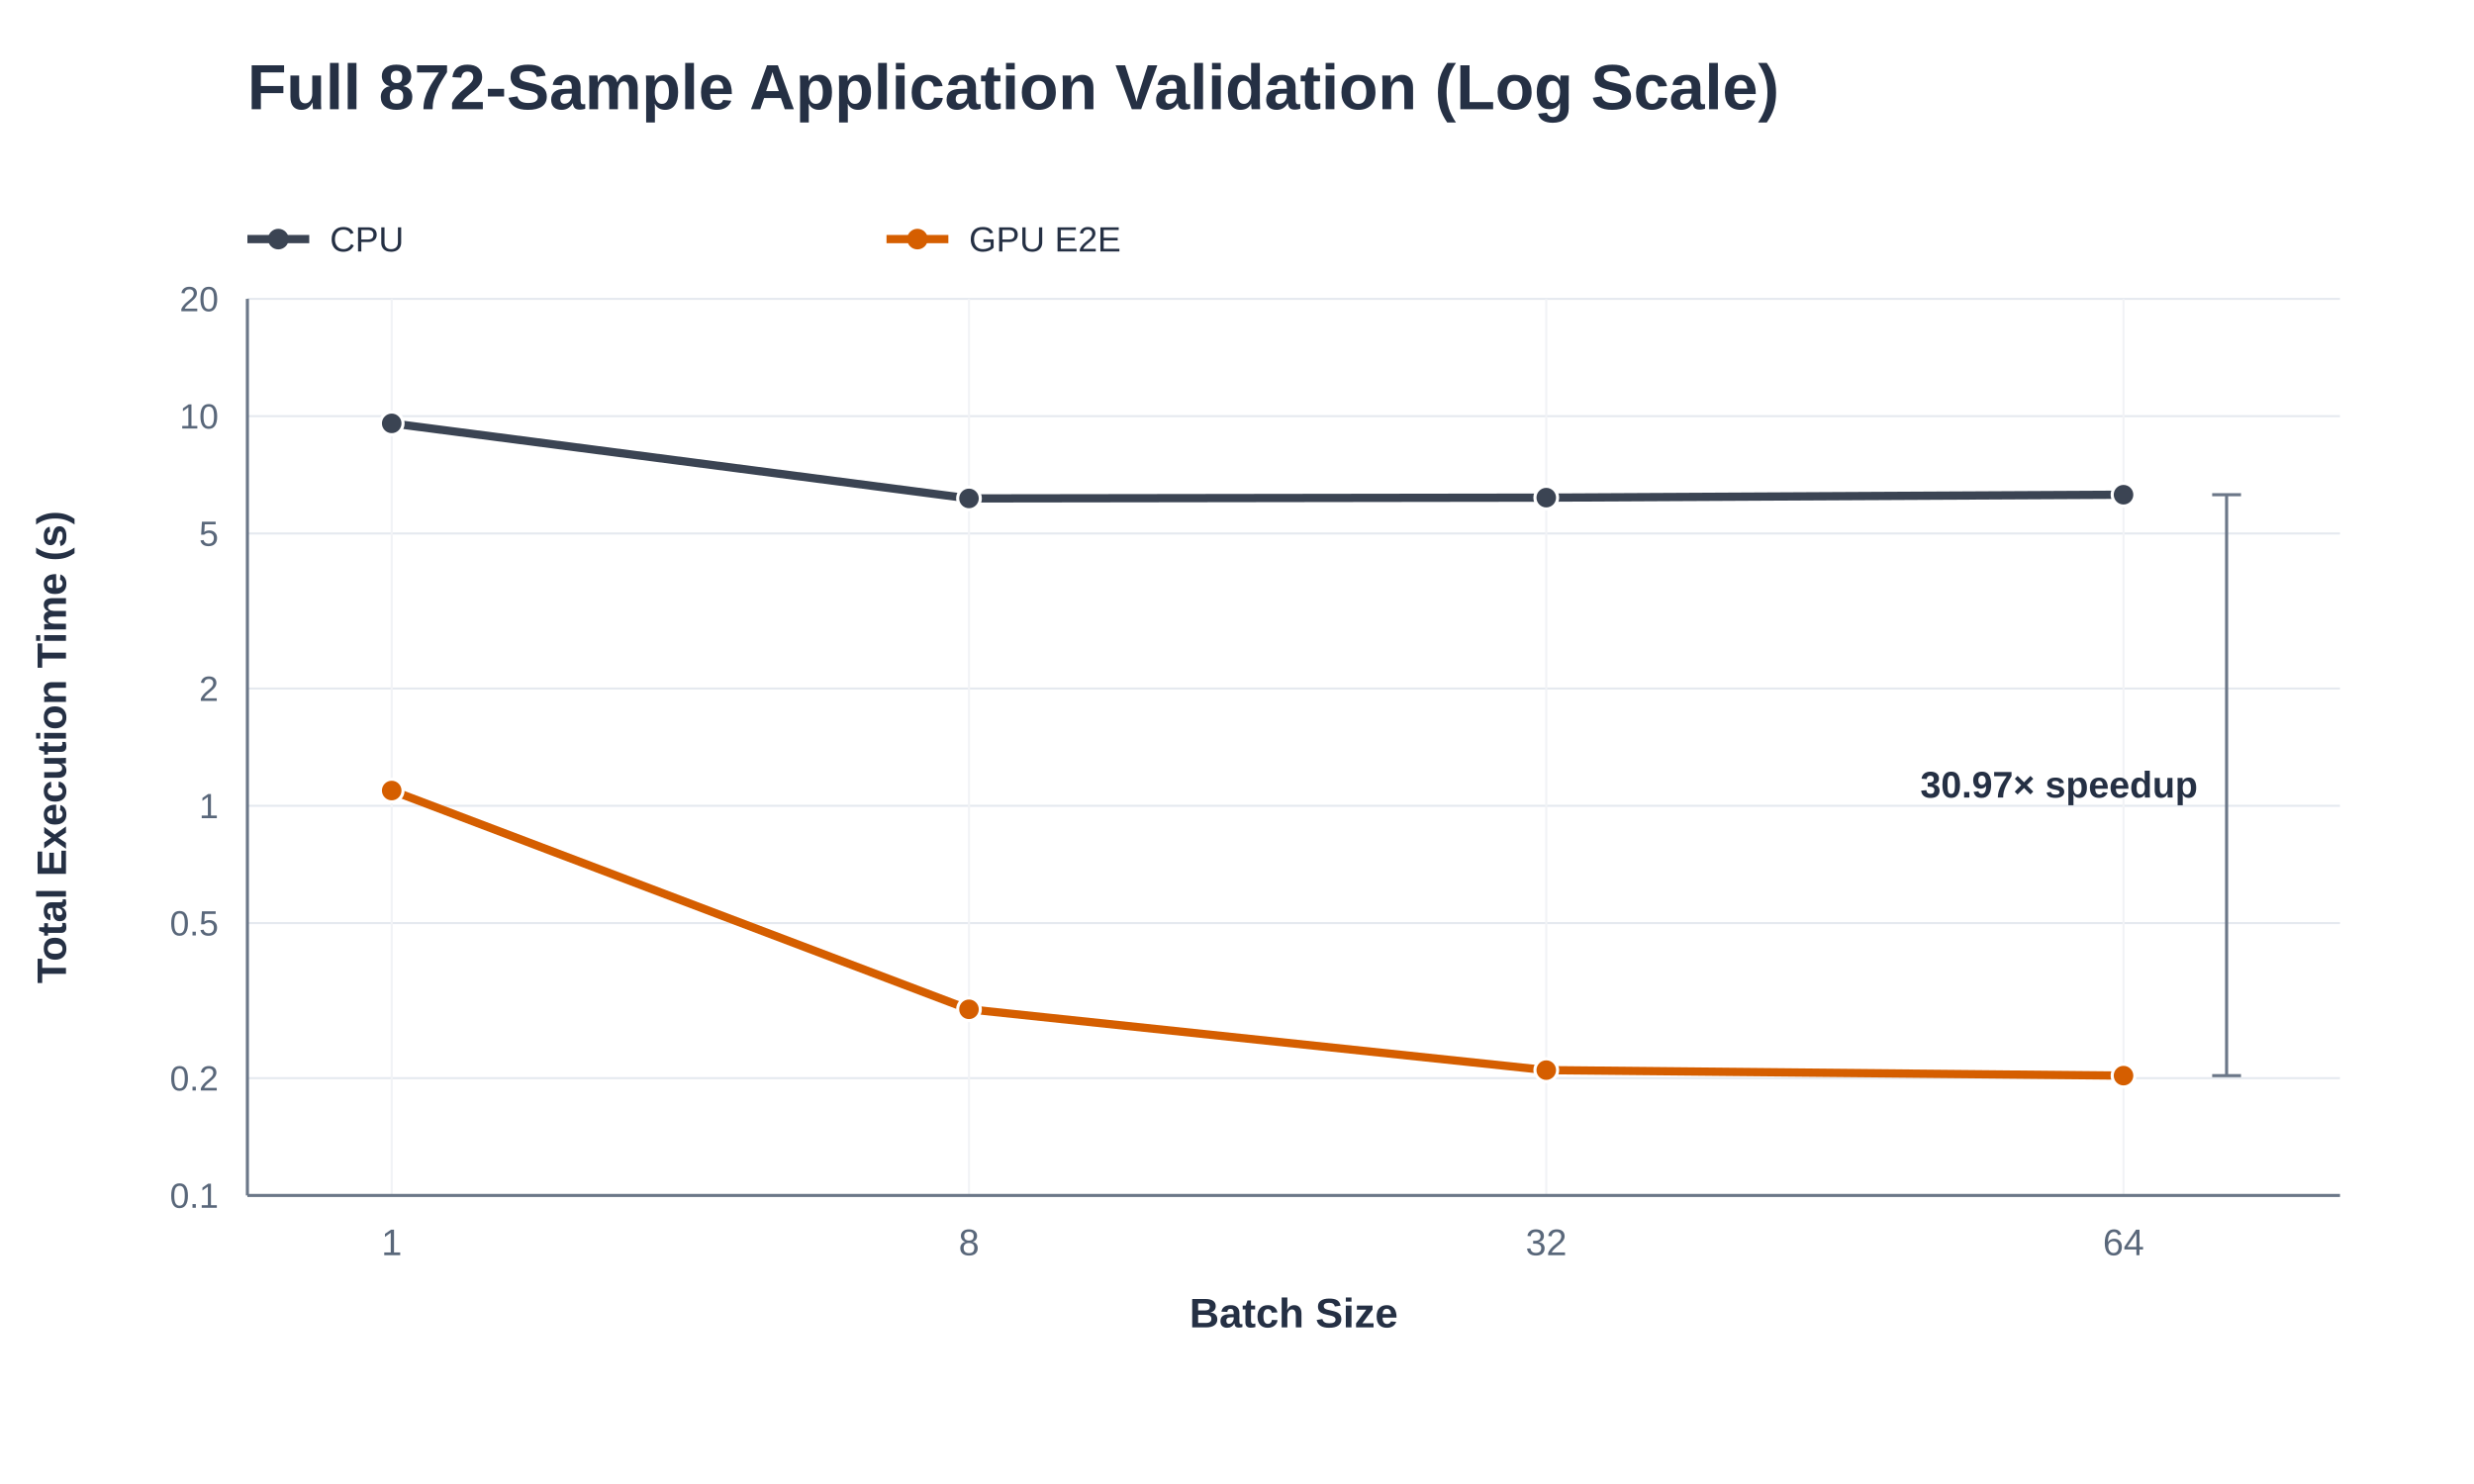
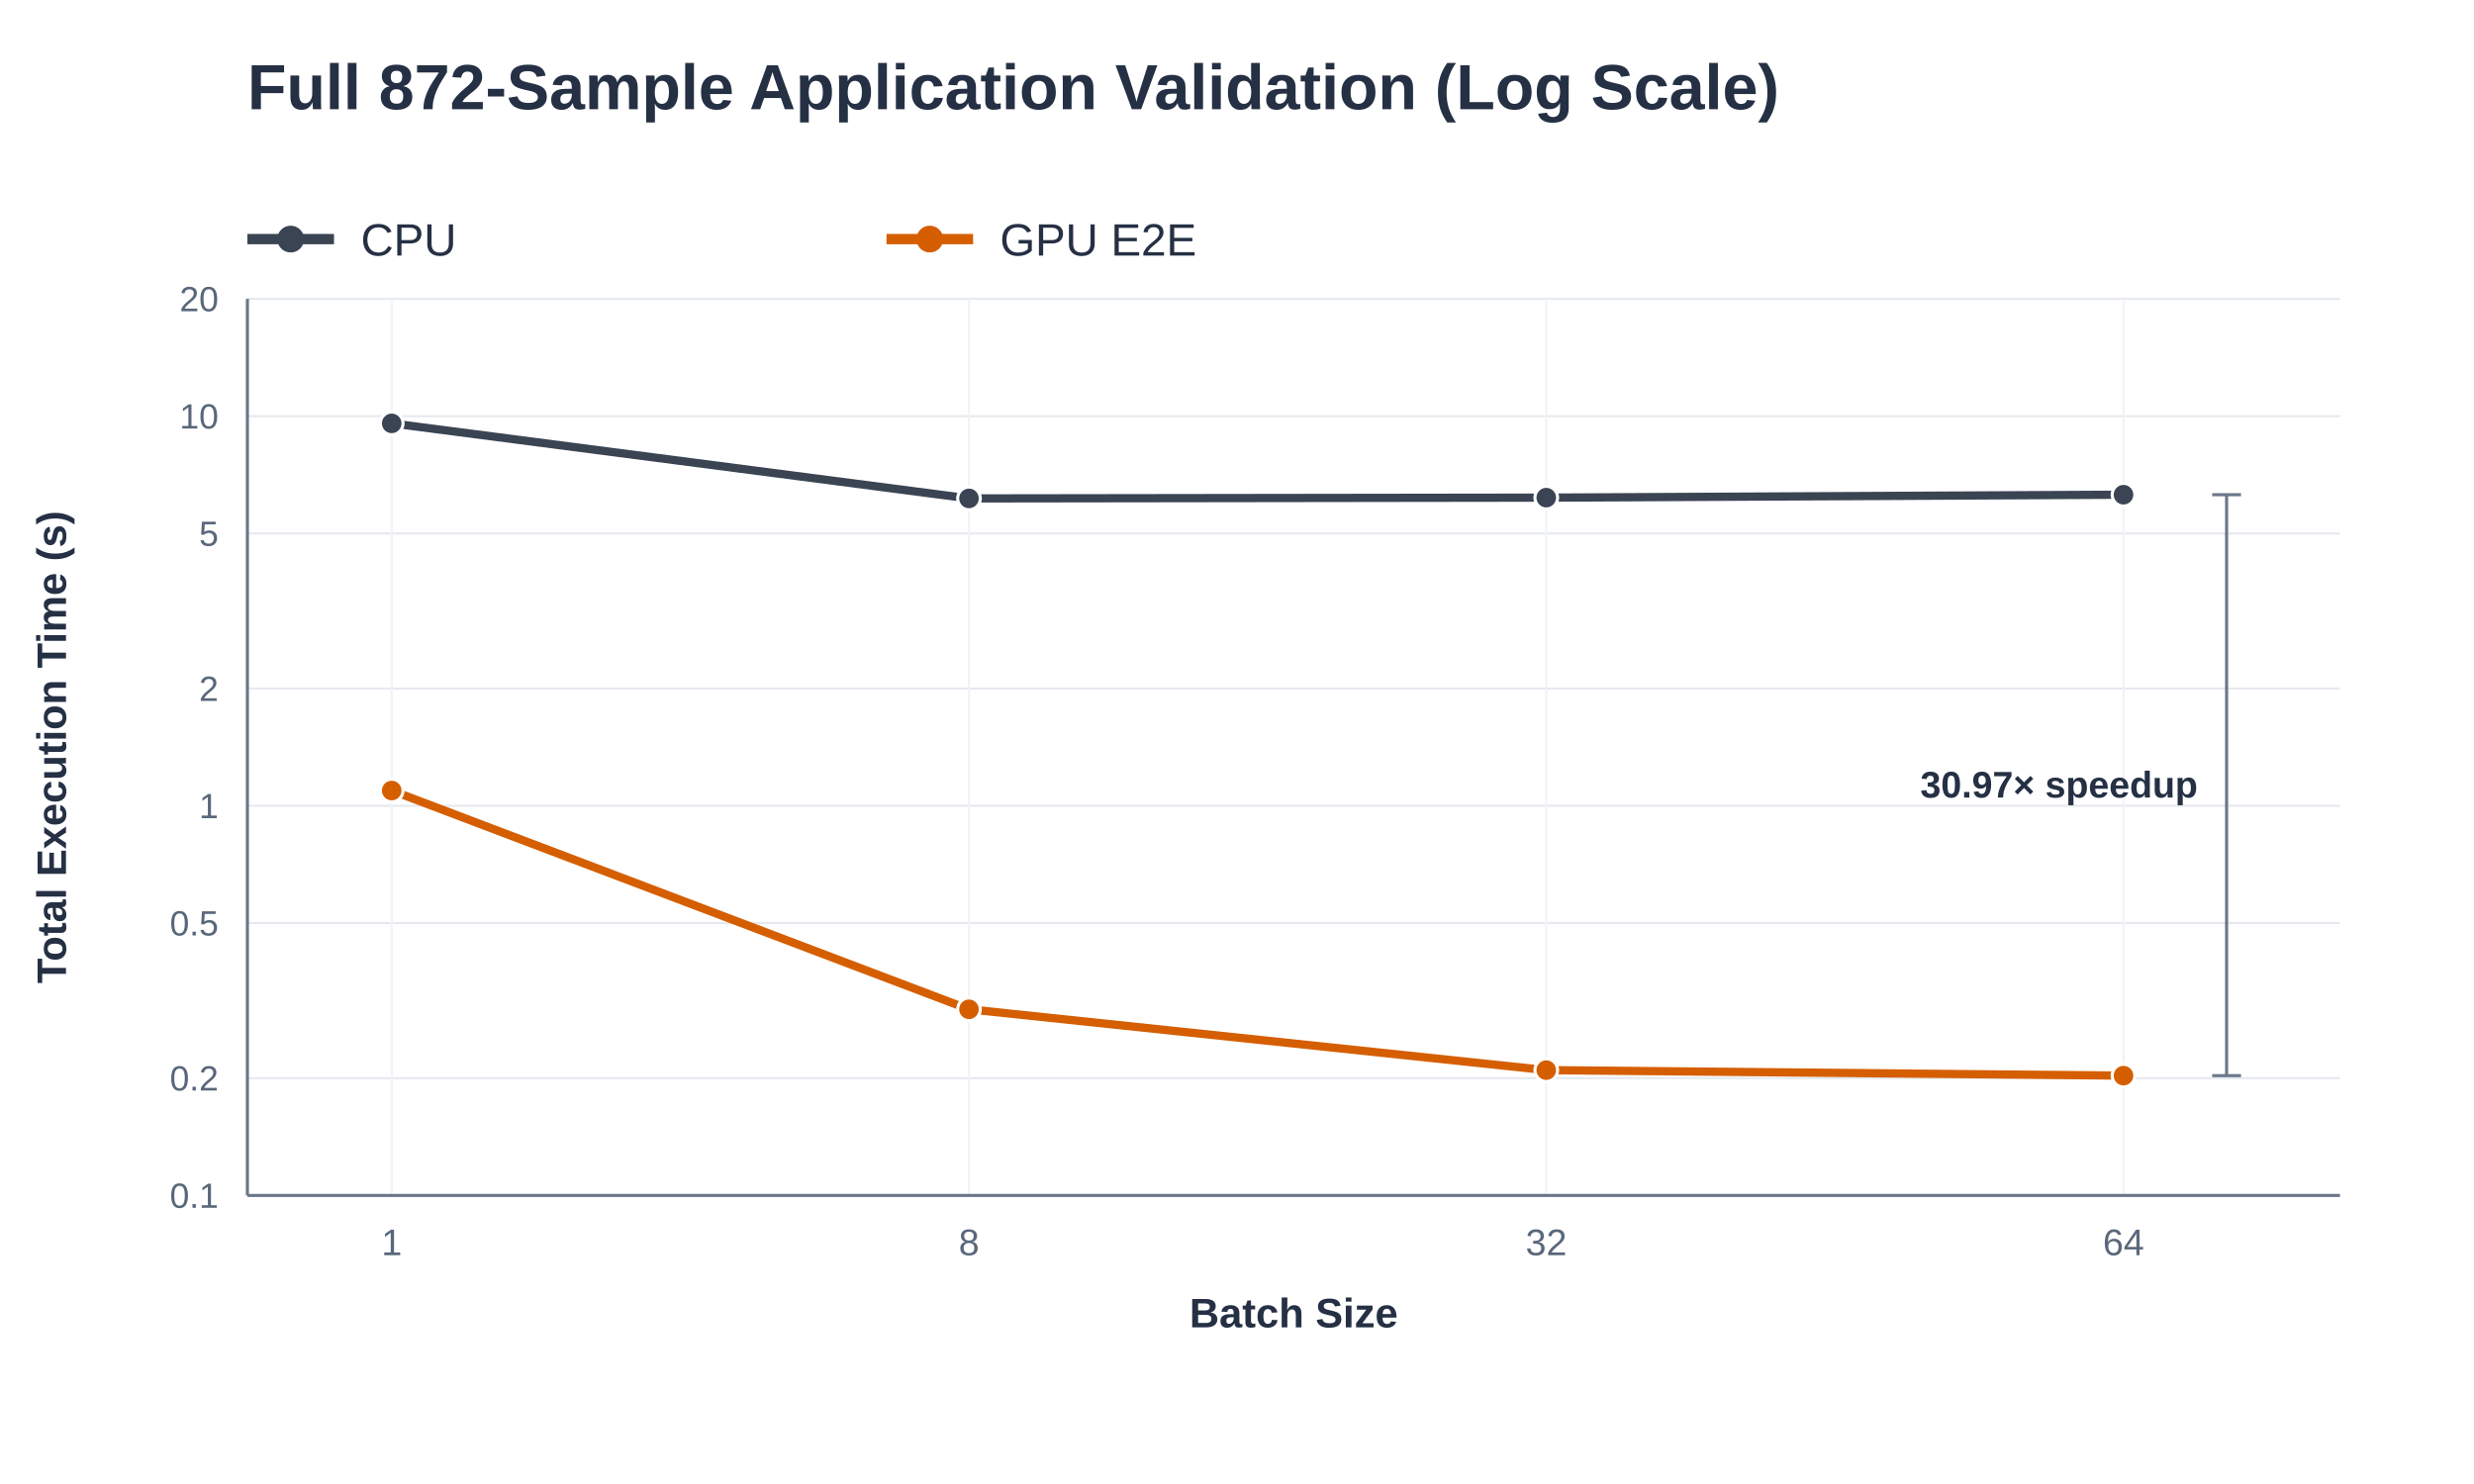
<svg xmlns="http://www.w3.org/2000/svg" width="1200" height="720" viewBox="0 0 1200 720" role="img" aria-label="Full 872-sample SST-2 application CPU and GPU E2E total time">
  <rect width="100%" height="100%" fill="#FFFFFF" />
  <g font-family="Arial, Helvetica, sans-serif">
    <text x="120.00" y="53.00" fill="#253044" font-size="31" font-weight="700" text-anchor="start">Full 872-Sample Application Validation (Log Scale)</text>
-     <line x1="120.00" y1="116.00" x2="150.00" y2="116.00" stroke="#3B4453" stroke-width="4" />
-     <circle cx="135" cy="116" r="5" fill="#3B4453" />
-     <text x="160.00" y="122.00" fill="#253044" font-size="17" font-weight="400" text-anchor="start">CPU</text>
-     <line x1="430.00" y1="116.00" x2="460.00" y2="116.00" stroke="#D55E00" stroke-width="4" />
-     <circle cx="445" cy="116" r="5" fill="#D55E00" />
-     <text x="470.00" y="122.00" fill="#253044" font-size="17" font-weight="400" text-anchor="start">GPU E2E</text>
+     <line x1="120.00" y1="116.00" x2="162.00" y2="116.00" stroke="#3B4453" stroke-width="5" />
+     <circle cx="141" cy="116" r="6.5" fill="#3B4453" />
+     <text x="175.00" y="124.00" fill="#253044" font-size="22" font-weight="400" text-anchor="start">CPU</text>
+     <line x1="430.00" y1="116.00" x2="472.00" y2="116.00" stroke="#D55E00" stroke-width="5" />
+     <circle cx="451" cy="116" r="6.5" fill="#D55E00" />
+     <text x="485.00" y="124.00" fill="#253044" font-size="22" font-weight="400" text-anchor="start">GPU E2E</text>
    <line x1="120.00" y1="580.00" x2="1135.00" y2="580.00" stroke="#E5E9EF" stroke-width="1.0" />
    <text x="106.00" y="586.00" fill="#59677A" font-size="17" font-weight="400" text-anchor="end">0.1</text>
    <line x1="120.00" y1="523.09" x2="1135.00" y2="523.09" stroke="#E5E9EF" stroke-width="1.0" />
    <text x="106.00" y="529.09" fill="#59677A" font-size="17" font-weight="400" text-anchor="end">0.2</text>
    <line x1="120.00" y1="447.86" x2="1135.00" y2="447.86" stroke="#E5E9EF" stroke-width="1.0" />
    <text x="106.00" y="453.86" fill="#59677A" font-size="17" font-weight="400" text-anchor="end">0.5</text>
    <line x1="120.00" y1="390.95" x2="1135.00" y2="390.95" stroke="#E5E9EF" stroke-width="1.0" />
    <text x="106.00" y="396.95" fill="#59677A" font-size="17" font-weight="400" text-anchor="end">1</text>
    <line x1="120.00" y1="334.05" x2="1135.00" y2="334.05" stroke="#E5E9EF" stroke-width="1.0" />
    <text x="106.00" y="340.05" fill="#59677A" font-size="17" font-weight="400" text-anchor="end">2</text>
    <line x1="120.00" y1="258.82" x2="1135.00" y2="258.82" stroke="#E5E9EF" stroke-width="1.0" />
    <text x="106.00" y="264.82" fill="#59677A" font-size="17" font-weight="400" text-anchor="end">5</text>
    <line x1="120.00" y1="201.91" x2="1135.00" y2="201.91" stroke="#E5E9EF" stroke-width="1.0" />
    <text x="106.00" y="207.91" fill="#59677A" font-size="17" font-weight="400" text-anchor="end">10</text>
    <line x1="120.00" y1="145.00" x2="1135.00" y2="145.00" stroke="#E5E9EF" stroke-width="1.0" />
    <text x="106.00" y="151.00" fill="#59677A" font-size="17" font-weight="400" text-anchor="end">20</text>
    <line x1="190.00" y1="145.00" x2="190.00" y2="580.00" stroke="#F1F3F6" stroke-width="1.0" />
    <text x="190.00" y="609.00" fill="#59677A" font-size="18" font-weight="400" text-anchor="middle">1</text>
    <line x1="470.00" y1="145.00" x2="470.00" y2="580.00" stroke="#F1F3F6" stroke-width="1.0" />
    <text x="470.00" y="609.00" fill="#59677A" font-size="18" font-weight="400" text-anchor="middle">8</text>
    <line x1="750.00" y1="145.00" x2="750.00" y2="580.00" stroke="#F1F3F6" stroke-width="1.0" />
    <text x="750.00" y="609.00" fill="#59677A" font-size="18" font-weight="400" text-anchor="middle">32</text>
    <line x1="1030.00" y1="145.00" x2="1030.00" y2="580.00" stroke="#F1F3F6" stroke-width="1.0" />
    <text x="1030.00" y="609.00" fill="#59677A" font-size="18" font-weight="400" text-anchor="middle">64</text>
    <line x1="120.00" y1="145.00" x2="120.00" y2="580.00" stroke="#6B7788" stroke-width="1.5" />
    <line x1="120.00" y1="580.00" x2="1135.00" y2="580.00" stroke="#6B7788" stroke-width="1.5" />
    <text x="627.50" y="644.00" fill="#253044" font-size="20" font-weight="600" text-anchor="middle">Batch Size</text>
    <text x="0.00" y="0.00" fill="#253044" font-size="20" font-weight="600" text-anchor="middle" transform="translate(32 362.5) rotate(-90)">Total Execution Time (s)</text>
    <polyline points="190.00,205.41 470.00,241.82 750.00,241.44 1030.00,240.02" fill="none" stroke="#3B4453" stroke-width="4" stroke-linecap="round" stroke-linejoin="round" />
    <circle cx="190.00" cy="205.41" r="5.5" fill="#3B4453" stroke="white" stroke-width="1.5" />
    <circle cx="470.00" cy="241.82" r="5.5" fill="#3B4453" stroke="white" stroke-width="1.5" />
    <circle cx="750.00" cy="241.44" r="5.5" fill="#3B4453" stroke="white" stroke-width="1.5" />
    <circle cx="1030.00" cy="240.02" r="5.5" fill="#3B4453" stroke="white" stroke-width="1.5" />
    <polyline points="190.00,383.55 470.00,489.69 750.00,519.20 1030.00,521.87" fill="none" stroke="#D55E00" stroke-width="4" stroke-linecap="round" stroke-linejoin="round" />
    <circle cx="190.00" cy="383.55" r="5.5" fill="#D55E00" stroke="white" stroke-width="1.5" />
    <circle cx="470.00" cy="489.69" r="5.5" fill="#D55E00" stroke="white" stroke-width="1.5" />
    <circle cx="750.00" cy="519.20" r="5.5" fill="#D55E00" stroke="white" stroke-width="1.5" />
    <circle cx="1030.00" cy="521.87" r="5.5" fill="#D55E00" stroke="white" stroke-width="1.5" />
    <line x1="1080.00" y1="240.02" x2="1080.00" y2="521.87" stroke="#6B7788" stroke-width="1.5" />
    <line x1="1073.00" y1="240.02" x2="1087.00" y2="240.02" stroke="#6B7788" stroke-width="1.5" />
    <line x1="1073.00" y1="521.87" x2="1087.00" y2="521.87" stroke="#6B7788" stroke-width="1.5" />
    <text x="1066.00" y="386.95" fill="#253044" font-size="18" font-weight="600" text-anchor="end">30.97× speedup</text>
  </g>
</svg>
